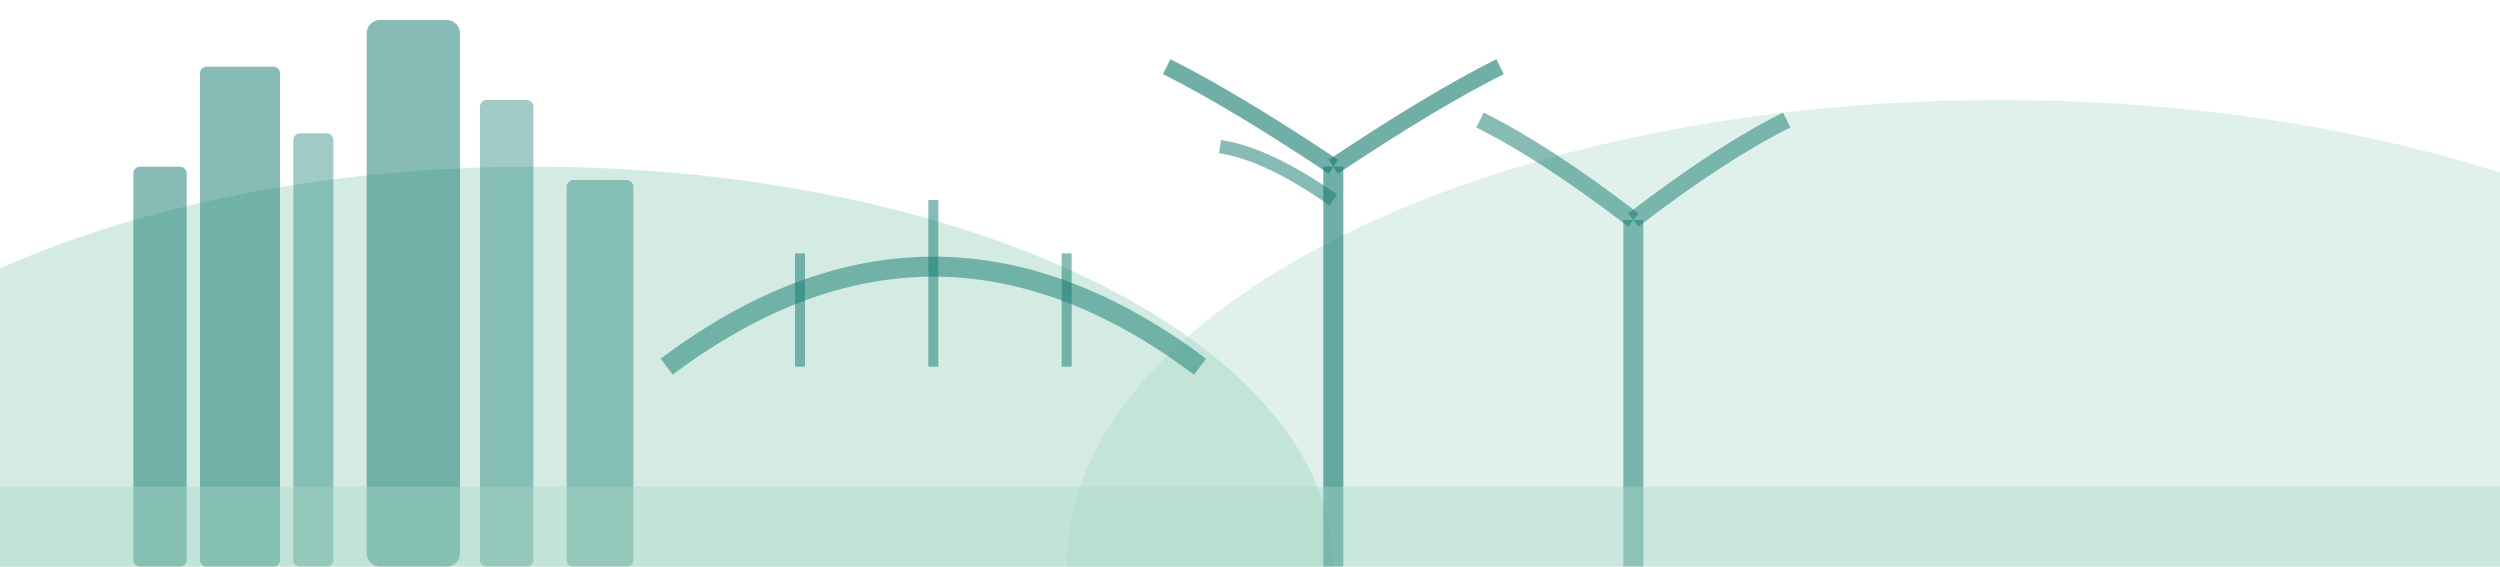
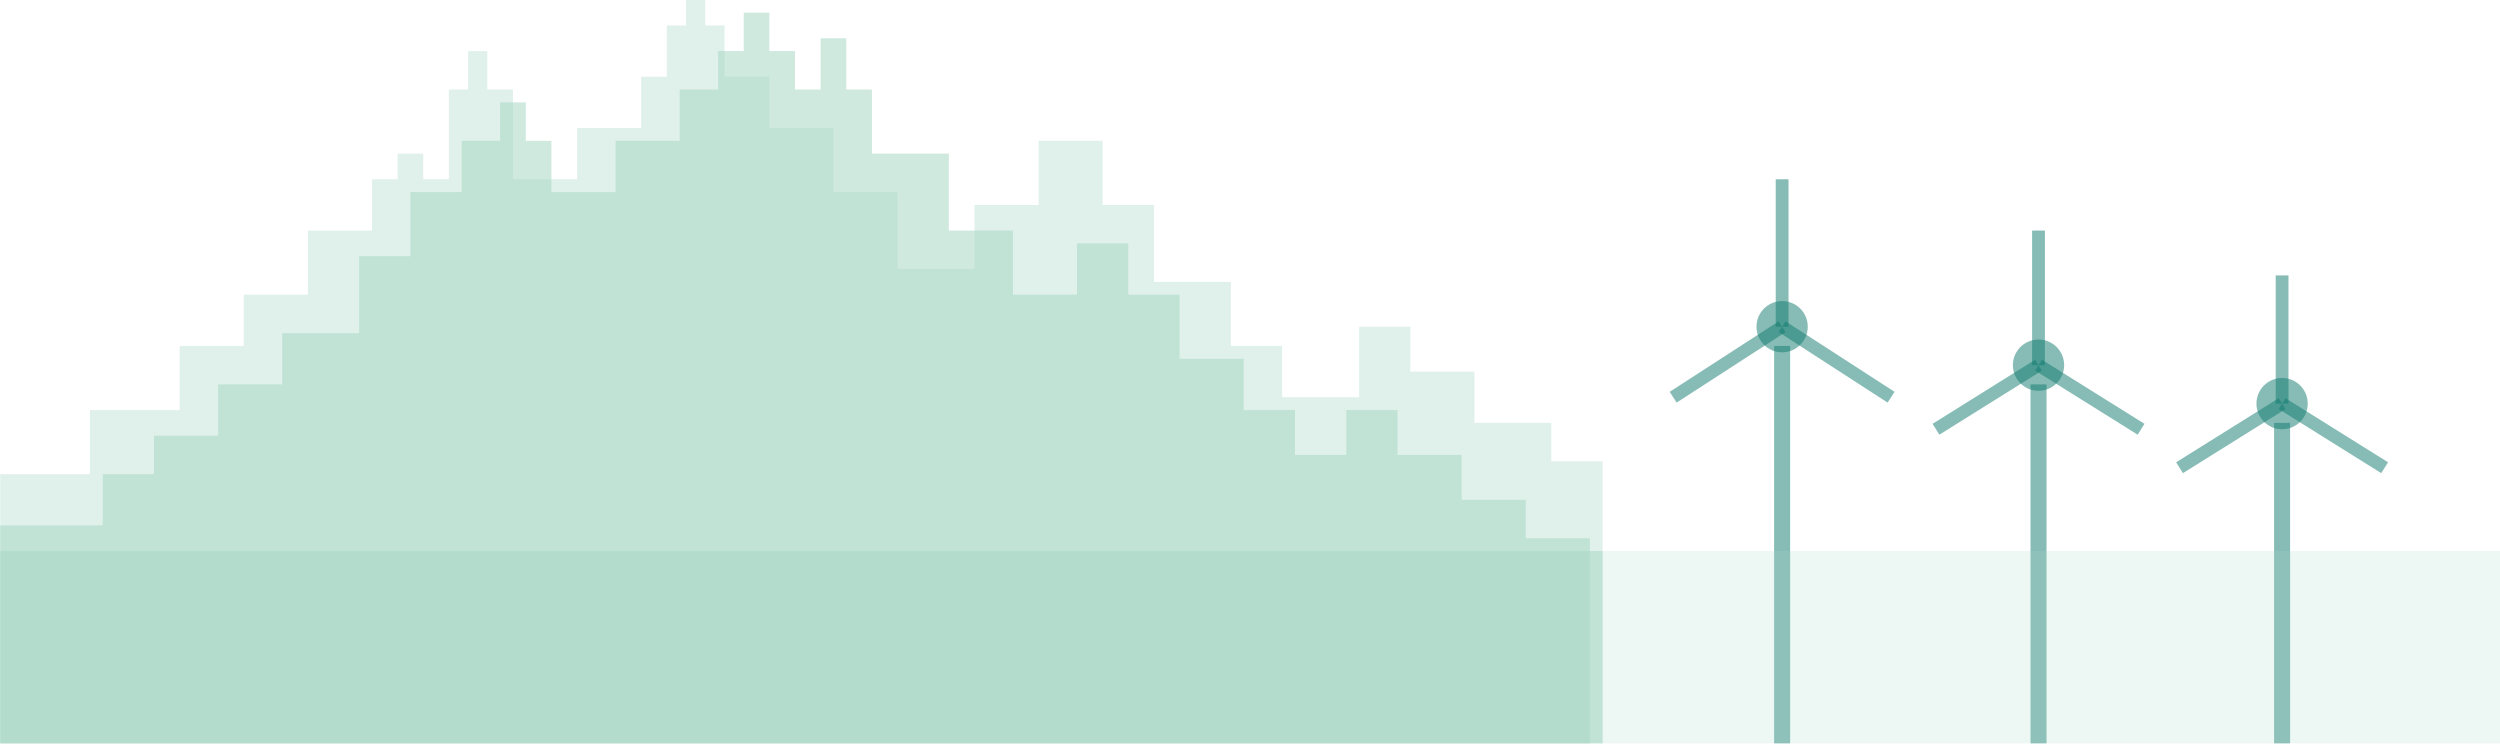
- <svg xmlns="http://www.w3.org/2000/svg" viewBox="8 760 375 85" fill="none" aria-hidden="true">
-   <defs>
-     <clipPath id="c">
-       <rect x="8" y="760" width="375" height="85" />
-     </clipPath>
-   </defs>
-   <g clip-path="url(#c)">
-     <path opacity="0.5" d="M88 905C154.274 905 208 878.137 208 845C208 811.863 154.274 785 88 785C21.726 785 -32 811.863 -32 845C-32 878.137 21.726 905 88 905Z" fill="#A7D7C5" />
-     <path opacity="0.35" d="M308 915C385.32 915 448 883.66 448 845C448 806.34 385.32 775 308 775C230.68 775 168 806.34 168 845C168 883.66 230.68 915 308 915Z" fill="#A7D7C5" />
-     <path opacity="0.5" d="M35 785H29C28.448 785 28 785.448 28 786V844C28 844.552 28.448 845 29 845H35C35.552 845 36 844.552 36 844V786C36 785.448 35.552 785 35 785Z" fill="#0F7A6D" />
-     <path opacity="0.5" d="M49 770H39C38.448 770 38 770.448 38 771V844C38 844.552 38.448 845 39 845H49C49.552 845 50 844.552 50 844V771C50 770.448 49.552 770 49 770Z" fill="#0F7A6D" />
-     <path opacity="0.4" d="M57 780H53C52.448 780 52 780.448 52 781V844C52 844.552 52.448 845 53 845H57C57.552 845 58 844.552 58 844V781C58 780.448 57.552 780 57 780Z" fill="#0F7A6D" />
-     <path opacity="0.5" d="M75 763H65C63.895 763 63 763.895 63 765V843C63 844.105 63.895 845 65 845H75C76.105 845 77 844.105 77 843V765C77 763.895 76.105 763 75 763Z" fill="#0F7A6D" />
-     <path opacity="0.4" d="M87 775H81C80.448 775 80 775.448 80 776V844C80 844.552 80.448 845 81 845H87C87.552 845 88 844.552 88 844V776C88 775.448 87.552 775 87 775Z" fill="#0F7A6D" />
-     <path opacity="0.4" d="M102 787H94C93.448 787 93 787.448 93 788V844C93 844.552 93.448 845 94 845H102C102.552 845 103 844.552 103 844V788C103 787.448 102.552 787 102 787Z" fill="#0F7A6D" />
-     <path opacity="0.5" d="M108 815C134.667 795 161.333 795 188 815" stroke-width="3" stroke="#0F7A6D" />
-     <path opacity="0.5" d="M128 798V815" stroke-width="1.5" stroke="#0F7A6D" />
-     <path opacity="0.5" d="M148 790V815" stroke-width="1.5" stroke="#0F7A6D" />
-     <path opacity="0.5" d="M168 798V815" stroke-width="1.5" stroke="#0F7A6D" />
-     <path opacity="0.6" d="M208 845V785" stroke-width="3" stroke="#0F7A6D" />
-     <path opacity="0.6" d="M208 785C198 778.333 189.667 773.333 183 770" stroke-width="2.5" stroke="#0F7A6D" />
-     <path opacity="0.6" d="M208 785C218 778.333 226.333 773.333 233 770" stroke-width="2.5" stroke="#0F7A6D" />
-     <path opacity="0.5" d="M208 790C201.333 785.333 195.667 782.667 191 782" stroke-width="2" stroke="#0F7A6D" />
-     <path opacity="0.5" d="M253 845V793" stroke-width="3" stroke="#0F7A6D" />
-     <path opacity="0.5" d="M253 793C244.333 786.333 236.667 781.333 230 778" stroke-width="2.5" stroke="#0F7A6D" />
-     <path opacity="0.5" d="M253 793C261.667 786.333 269.333 781.333 276 778" stroke-width="2.5" stroke="#0F7A6D" />
-     <path opacity="0.4" d="M383 833H8V845H383V833Z" fill="#A7D7C5" />
+ <svg xmlns="http://www.w3.org/2000/svg" viewBox="0 0 390 116" fill="none" aria-hidden="true">
+   <g transform="matrix(1 0 0 1 -39.98 -776.00)">
+     <path opacity="0.35" d="M40.008 891.962V849.964H54.007V839.965H68.006V829.965H78.006V821.966H88.005V811.967H98.004V803.967H102.004V799.967H106.004V803.967H110.004V789.968H113.003V783.968H116.003V789.968H120.003V803.967H130.002V795.968H140.002V787.968H144.002V779.969H147.001V775.969H150.001V779.969H153.001V787.968H160.001V795.968H170V805.967H179.999V817.966H191.999V807.967H201.998V797.967H211.997V807.967H219.997V819.966H231.996V829.965H239.996V837.965H251.995V826.966H259.994V833.965H269.994V841.965H281.993V847.964H289.993V891.962H40.008Z" fill="#A7D7C5" />
+   </g>
+   <g transform="matrix(1 0 0 1 -39.98 -776.00)">
+     <path opacity="0.55" d="M40.008 891.962V857.964H56.007V849.964H64.007V843.965H74.006V835.965H84.005V827.966H96.004V815.966H104.004V805.967H112.004V797.968H118.003V791.968H122.003V797.968H126.003V805.967H136.002V797.968H146.001V789.968H152.001V783.968H156.001V777.969H160.001V783.968H164V789.968H168V781.969H172V789.968H176V799.967H187.999V811.967H197.998V821.966H207.998V813.967H215.997V821.966H223.997V831.965H233.996V839.965H241.996V846.965H249.995V839.965H257.995V846.965H267.994V853.964H277.993V859.964H287.993V891.962H40.008Z" fill="#A7D7C5" />
+   </g>
+   <g transform="matrix(1 0 0 1 -39.98 -776.00)">
+     <path opacity="0.55" d="M289.993 861.963H40.008V891.962H289.993V861.963Z" fill="#A7D7C5" />
+   </g>
+   <g transform="matrix(1 0 0 1 -39.98 -776.00)">
+     <path opacity="0.5" d="M317.991 891.962V829.965" stroke-width="2.5" stroke="#0F7A6D" />
+   </g>
+   <g transform="matrix(1 0 0 1 -39.98 -776.00)">
+     <path opacity="0.5" d="M317.991 830.966C320.2 830.966 321.991 829.175 321.991 826.966C321.991 824.757 320.2 822.966 317.991 822.966C315.782 822.966 313.991 824.757 313.991 826.966C313.991 829.175 315.782 830.966 317.991 830.966Z" fill="#0F7A6D" />
+   </g>
+   <g transform="matrix(1 0 0 1 -39.98 -776.00)">
+     <path opacity="0.5" d="M317.991 826.966V803.967" stroke-width="2" stroke="#0F7A6D" />
+   </g>
+   <g transform="matrix(1 0 0 1 -39.98 -776.00)">
+     <path opacity="0.5" d="M317.991 826.966L300.992 837.965" stroke-width="2" stroke="#0F7A6D" />
+   </g>
+   <g transform="matrix(1 0 0 1 -39.98 -776.00)">
+     <path opacity="0.5" d="M317.991 826.966L334.99 837.965" stroke-width="2" stroke="#0F7A6D" />
+   </g>
+   <g transform="matrix(1 0 0 1 -39.98 -776.00)">
+     <path opacity="0.5" d="M357.988 891.962V835.965" stroke-width="2.5" stroke="#0F7A6D" />
+   </g>
+   <g transform="matrix(1 0 0 1 -39.98 -776.00)">
+     <path opacity="0.5" d="M357.989 836.966C360.198 836.966 361.989 835.175 361.989 832.966C361.989 830.757 360.198 828.966 357.989 828.966C355.78 828.966 353.989 830.757 353.989 832.966C353.989 835.175 355.78 836.966 357.989 836.966Z" fill="#0F7A6D" />
+   </g>
+   <g transform="matrix(1 0 0 1 -39.98 -776.00)">
+     <path opacity="0.5" d="M357.988 832.966V811.967" stroke-width="2" stroke="#0F7A6D" />
+   </g>
+   <g transform="matrix(1 0 0 1 -39.98 -776.00)">
+     <path opacity="0.5" d="M357.989 832.965L341.989 842.965" stroke-width="2" stroke="#0F7A6D" />
+   </g>
+   <g transform="matrix(1 0 0 1 -39.98 -776.00)">
+     <path opacity="0.5" d="M357.988 832.965L373.988 842.965" stroke-width="2" stroke="#0F7A6D" />
+   </g>
+   <g transform="matrix(1 0 0 1 -39.98 -776.00)">
+     <path opacity="0.5" d="M395.986 891.962V841.965" stroke-width="2.5" stroke="#0F7A6D" />
+   </g>
+   <g transform="matrix(1 0 0 1 -39.98 -776.00)">
+     <path opacity="0.5" d="M395.986 842.965C398.195 842.965 399.986 841.174 399.986 838.965C399.986 836.756 398.195 834.965 395.986 834.965C393.777 834.965 391.986 836.756 391.986 838.965C391.986 841.174 393.777 842.965 395.986 842.965Z" fill="#0F7A6D" />
+   </g>
+   <g transform="matrix(1 0 0 1 -39.98 -776.00)">
+     <path opacity="0.5" d="M395.986 838.965V818.966" stroke-width="2" stroke="#0F7A6D" />
+   </g>
+   <g transform="matrix(1 0 0 1 -39.98 -776.00)">
+     <path opacity="0.5" d="M395.987 838.965L379.987 848.965" stroke-width="2" stroke="#0F7A6D" />
+   </g>
+   <g transform="matrix(1 0 0 1 -39.98 -776.00)">
+     <path opacity="0.5" d="M395.986 838.965L411.986 848.965" stroke-width="2" stroke="#0F7A6D" />
+   </g>
+   <g transform="matrix(1 0 0 1 -39.98 -776.00)">
+     <path opacity="0.2" d="M429.984 861.963H289.993V891.962H429.984V861.963Z" fill="#A7D7C5" />
  </g>
</svg>
